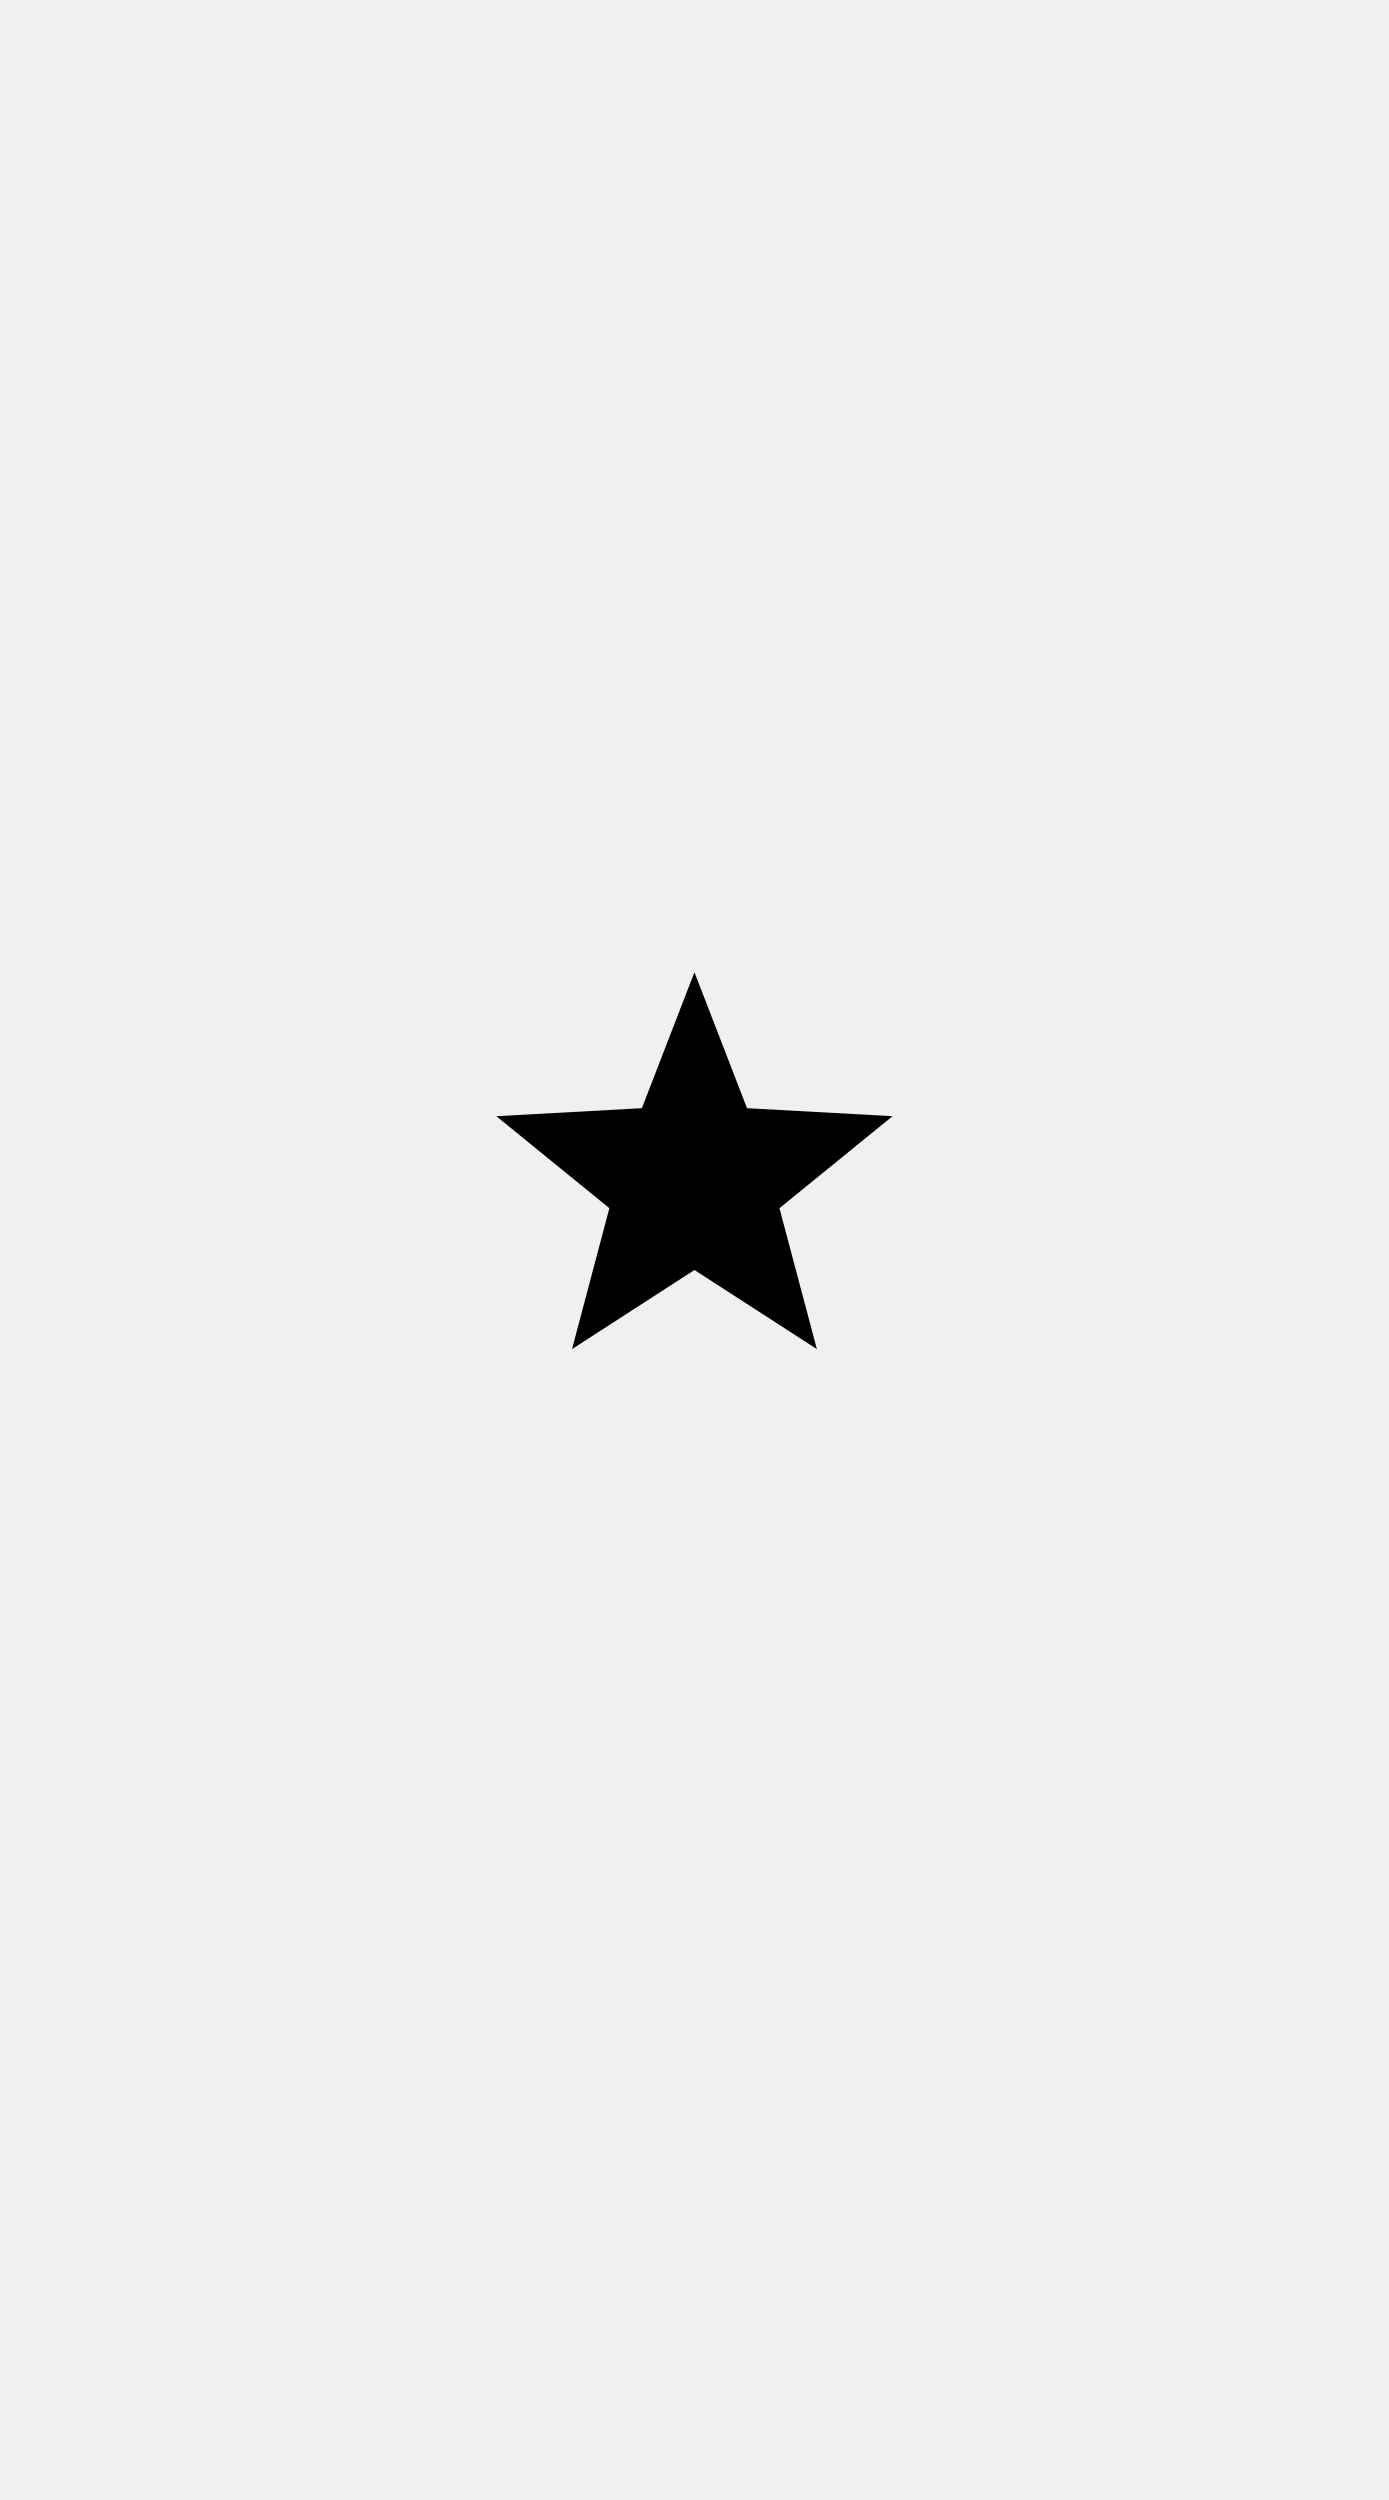
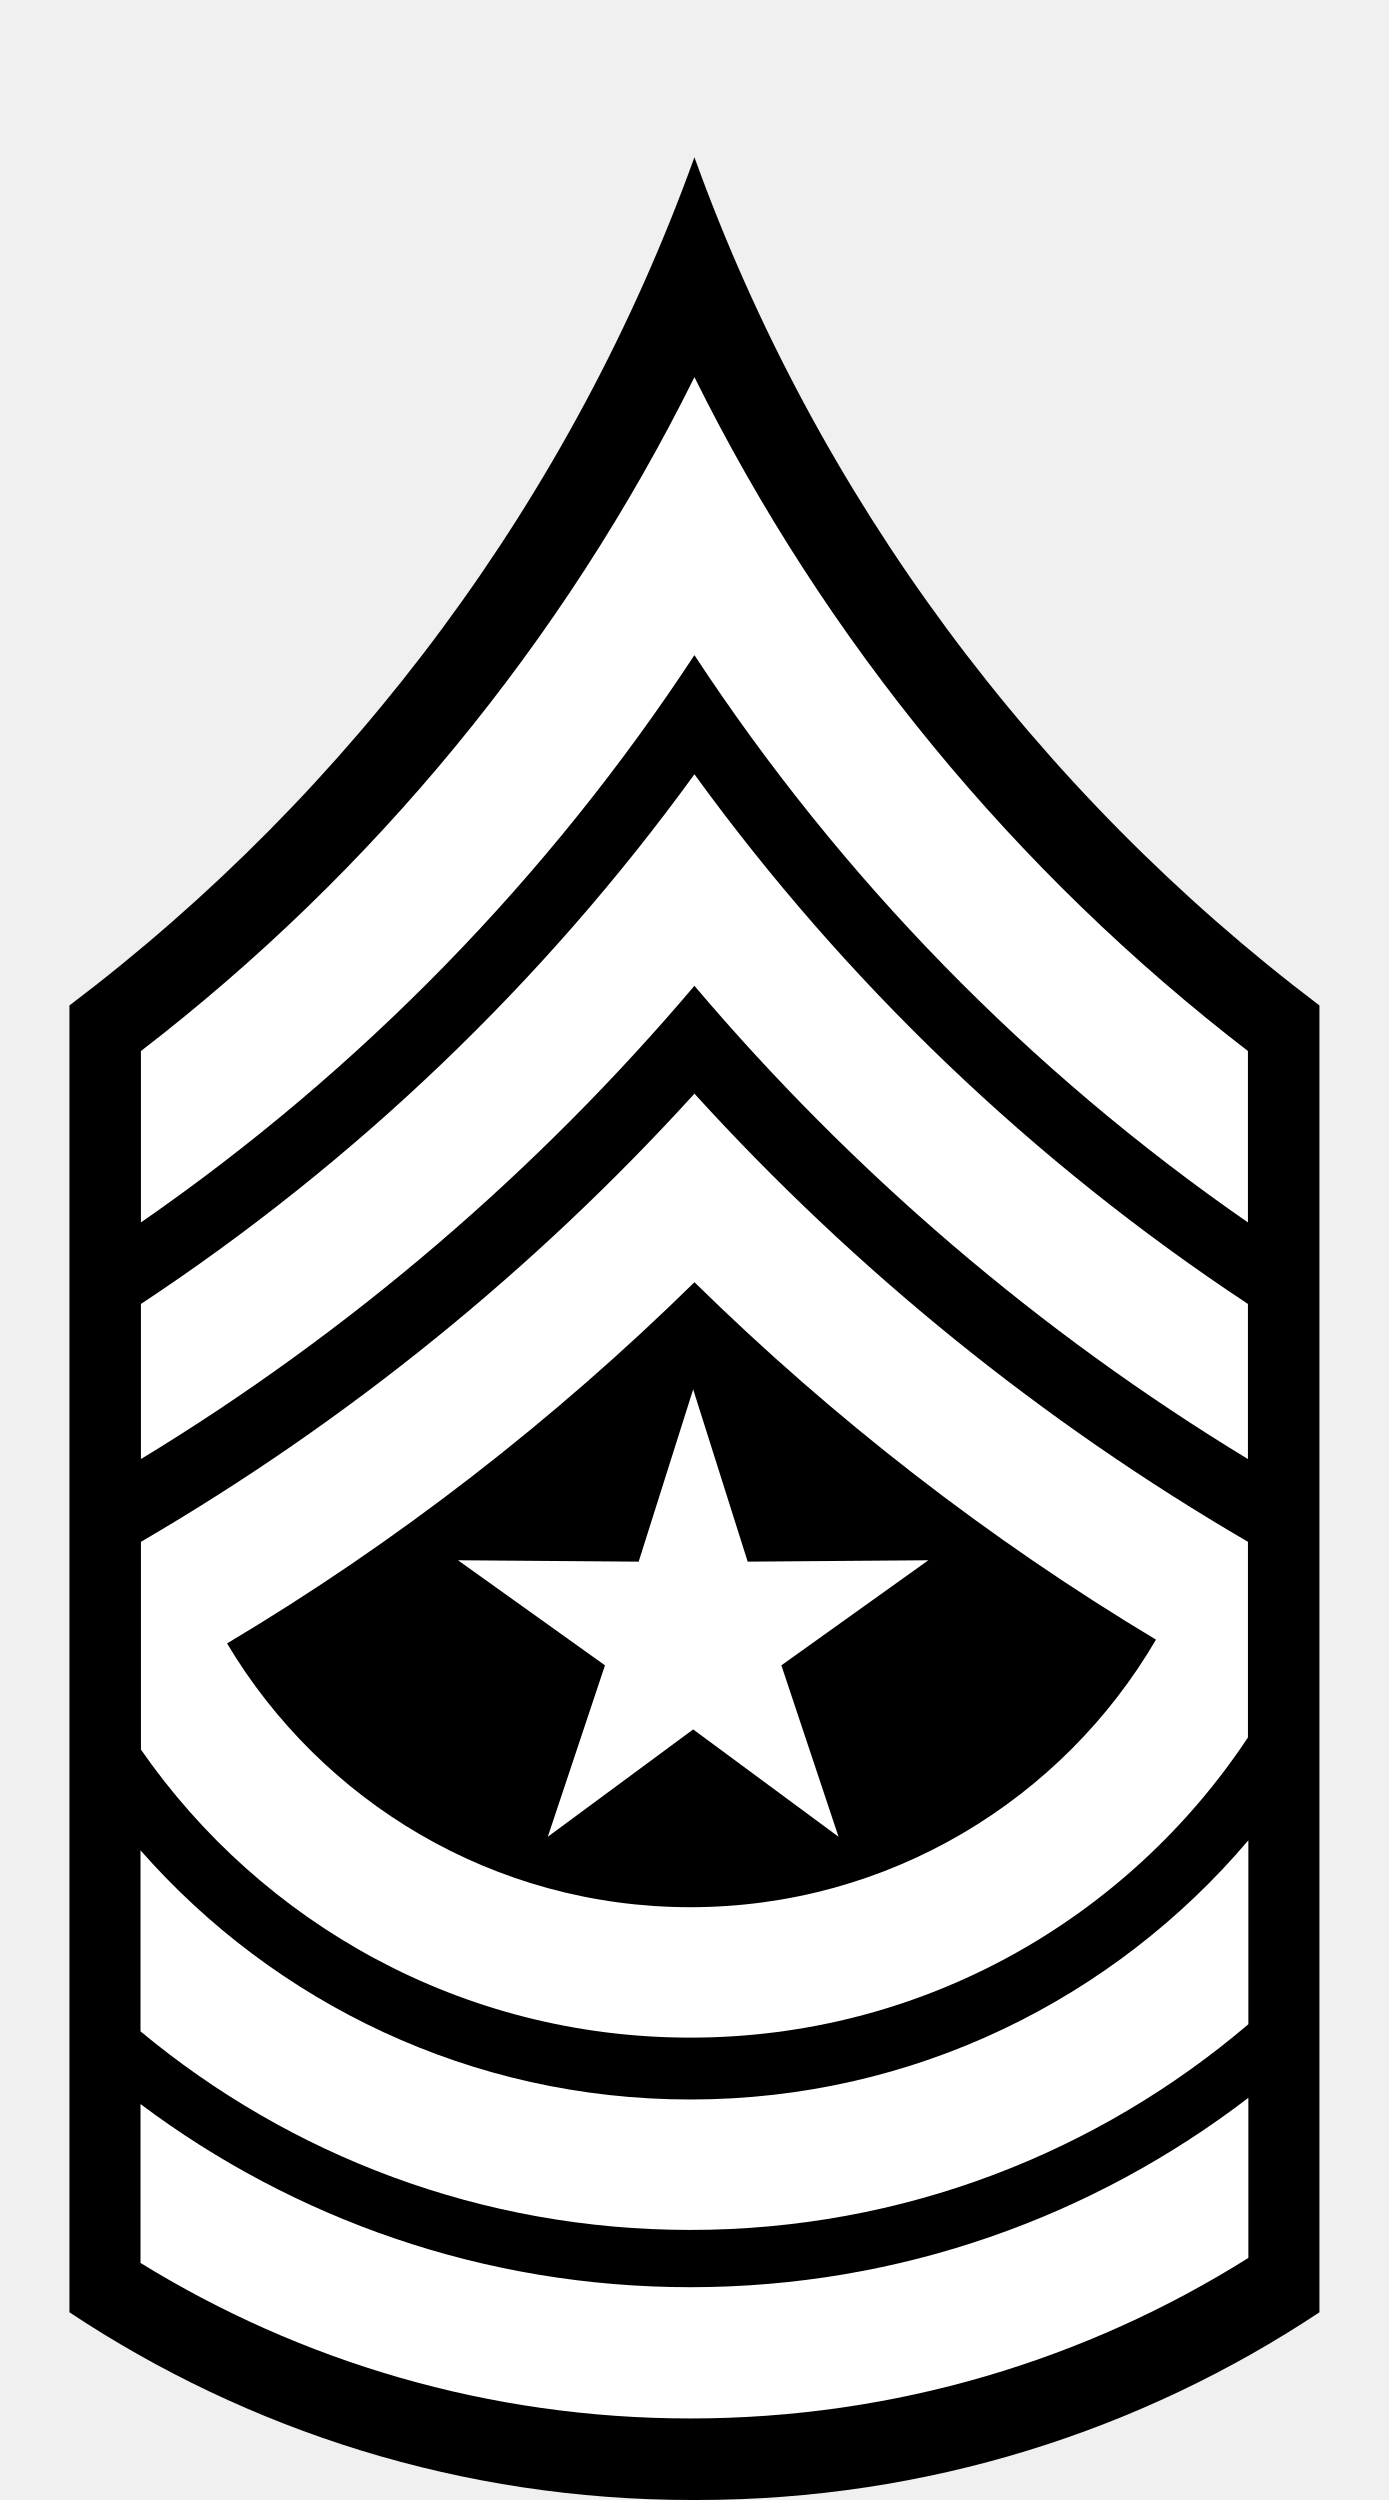
<svg xmlns="http://www.w3.org/2000/svg" id="svg2" version="1.1" width="20" height="36" viewBox="0 0 20 36">
  <defs id="defs6" />
-   <path style="opacity:1;fill:#000000;fill-opacity:1;stroke:none;stroke-width:0;stroke-linecap:butt;stroke-miterlimit:4;stroke-dasharray:none;stroke-opacity:1" id="path3350" d="m 10,14 0.757,1.958 2.096,0.115 -1.629,1.325 0.539,2.029 L 10,18.288 8.237,19.427 8.775,17.398 7.147,16.073 9.243,15.958 Z" />
+   <g id="layer1" transform="matrix(0.1926383,0,0,0.1926383,-62.87165,-83.89076)">
+     <path style="fill:#000000;fill-opacity:1;stroke:#000000;stroke-width:0;stroke-miterlimit:4;stroke-dasharray:none;stroke-opacity:1" id="path7798" d="m 378.281,447.237 c -9.155,25.425 -25.556,47.39 -46.719,63.406 l 0,97.688 c 13.343,8.857 29.328,14.031 46.531,14.031 0.062,0 0.125,1.4e-4 0.188,0 0.062,1.4e-4 0.125,0 0.188,0 17.203,0 33.189,-5.175 46.531,-14.031 l 0,-97.688 c -21.163,-16.016 -37.563,-37.981 -46.719,-63.406 z" />
+     <path style="fill:#ffffff;fill-opacity:1;stroke:#000000;stroke-width:0;stroke-miterlimit:4;stroke-dasharray:none;stroke-opacity:1" id="path7800" d="m 378.282,517.237 c -11.969,13.164 -25.912,24.482 -41.375,33.5 l 0,15.531 c 9.03,13.009 24.037,21.531 41.062,21.531 17.418,1e-5 32.726,-8.919 41.688,-22.438 l 0,-14.625 c -15.463,-9.018 -29.406,-20.336 -41.375,-33.5 z m 0,14.094 c 10.384,10.2 21.952,19.187 34.5,26.719 -6.989,11.957 -19.971,20 -34.812,20 -14.721,0 -27.596,-7.922 -34.625,-19.719 12.721,-7.587 24.43,-16.679 34.938,-27 z" />
+     <path style="fill:#ffffff;fill-opacity:1;stroke:#000000;stroke-width:0;stroke-miterlimit:4;stroke-dasharray:none;stroke-opacity:1" id="path7802" d="m 419.688,573.049 c -10.035,11.836 -24.996,19.375 -41.719,19.375 -16.374,0 -31.076,-7.214 -41.094,-18.625 l 0,13.531 c 11.15,9.267 25.469,14.844 41.094,14.844 15.912,0 30.476,-5.799 41.719,-15.375 l 0,-13.75 z" />
+     <path style="fill:#ffffff;fill-opacity:1;stroke:#000000;stroke-width:0;stroke-miterlimit:4;stroke-dasharray:none;stroke-opacity:1" id="path7804" d="m 419.688,592.299 c -11.57,8.866 -26.03,14.156 -41.719,14.156 -15.417,10e-6 -29.633,-5.098 -41.094,-13.688 l 0,11.875 c 11.957,7.367 26.024,11.625 41.094,11.625 15.322,0 29.629,-4.405 41.719,-12 l 0,-11.969 z" />
+     <path style="fill:#ffffff;fill-opacity:1;stroke:#000000;stroke-width:0;stroke-miterlimit:4;stroke-dasharray:none;stroke-opacity:1" id="path7806" d="m 378.281,463.674 c -9.802,19.789 -24.029,37.023 -41.375,50.375 l 0,12.812 c 16.363,-11.335 30.442,-25.749 41.375,-42.406 10.933,16.657 25.012,31.071 41.375,42.406 l 0,-12.812 c -17.346,-13.352 -31.573,-30.586 -41.375,-50.375 z" />
+     <path style="fill:#ffffff;fill-opacity:1;stroke:#000000;stroke-width:0;stroke-miterlimit:4;stroke-dasharray:none;stroke-opacity:1" id="path7808" d="m 378.281,493.362 c -11.284,15.552 -25.32,28.985 -41.375,39.594 l 0,11.594 c 15.638,-9.505 29.6,-21.482 41.375,-35.375 11.775,13.893 25.737,25.87 41.375,35.375 l 0,-11.594 c -16.055,-10.609 -30.091,-24.042 -41.375,-39.594 z" />
+     <path style="fill:#ffffff;fill-opacity:1;stroke:#ffffff;stroke-width:0;stroke-miterlimit:4;stroke-dasharray:none;stroke-opacity:1" id="path7814" transform="matrix(1.11363,0,0,1.11363,-491.0581,-202.5907)" d="m 780.551,666.229 3.659,11.563 12.128,-0.093 -9.867,7.053 3.837,11.506 -9.757,-7.204 -9.757,7.204 3.837,-11.506 -9.867,-7.053 12.128,0.093 z" />
+   </g>
</svg>
